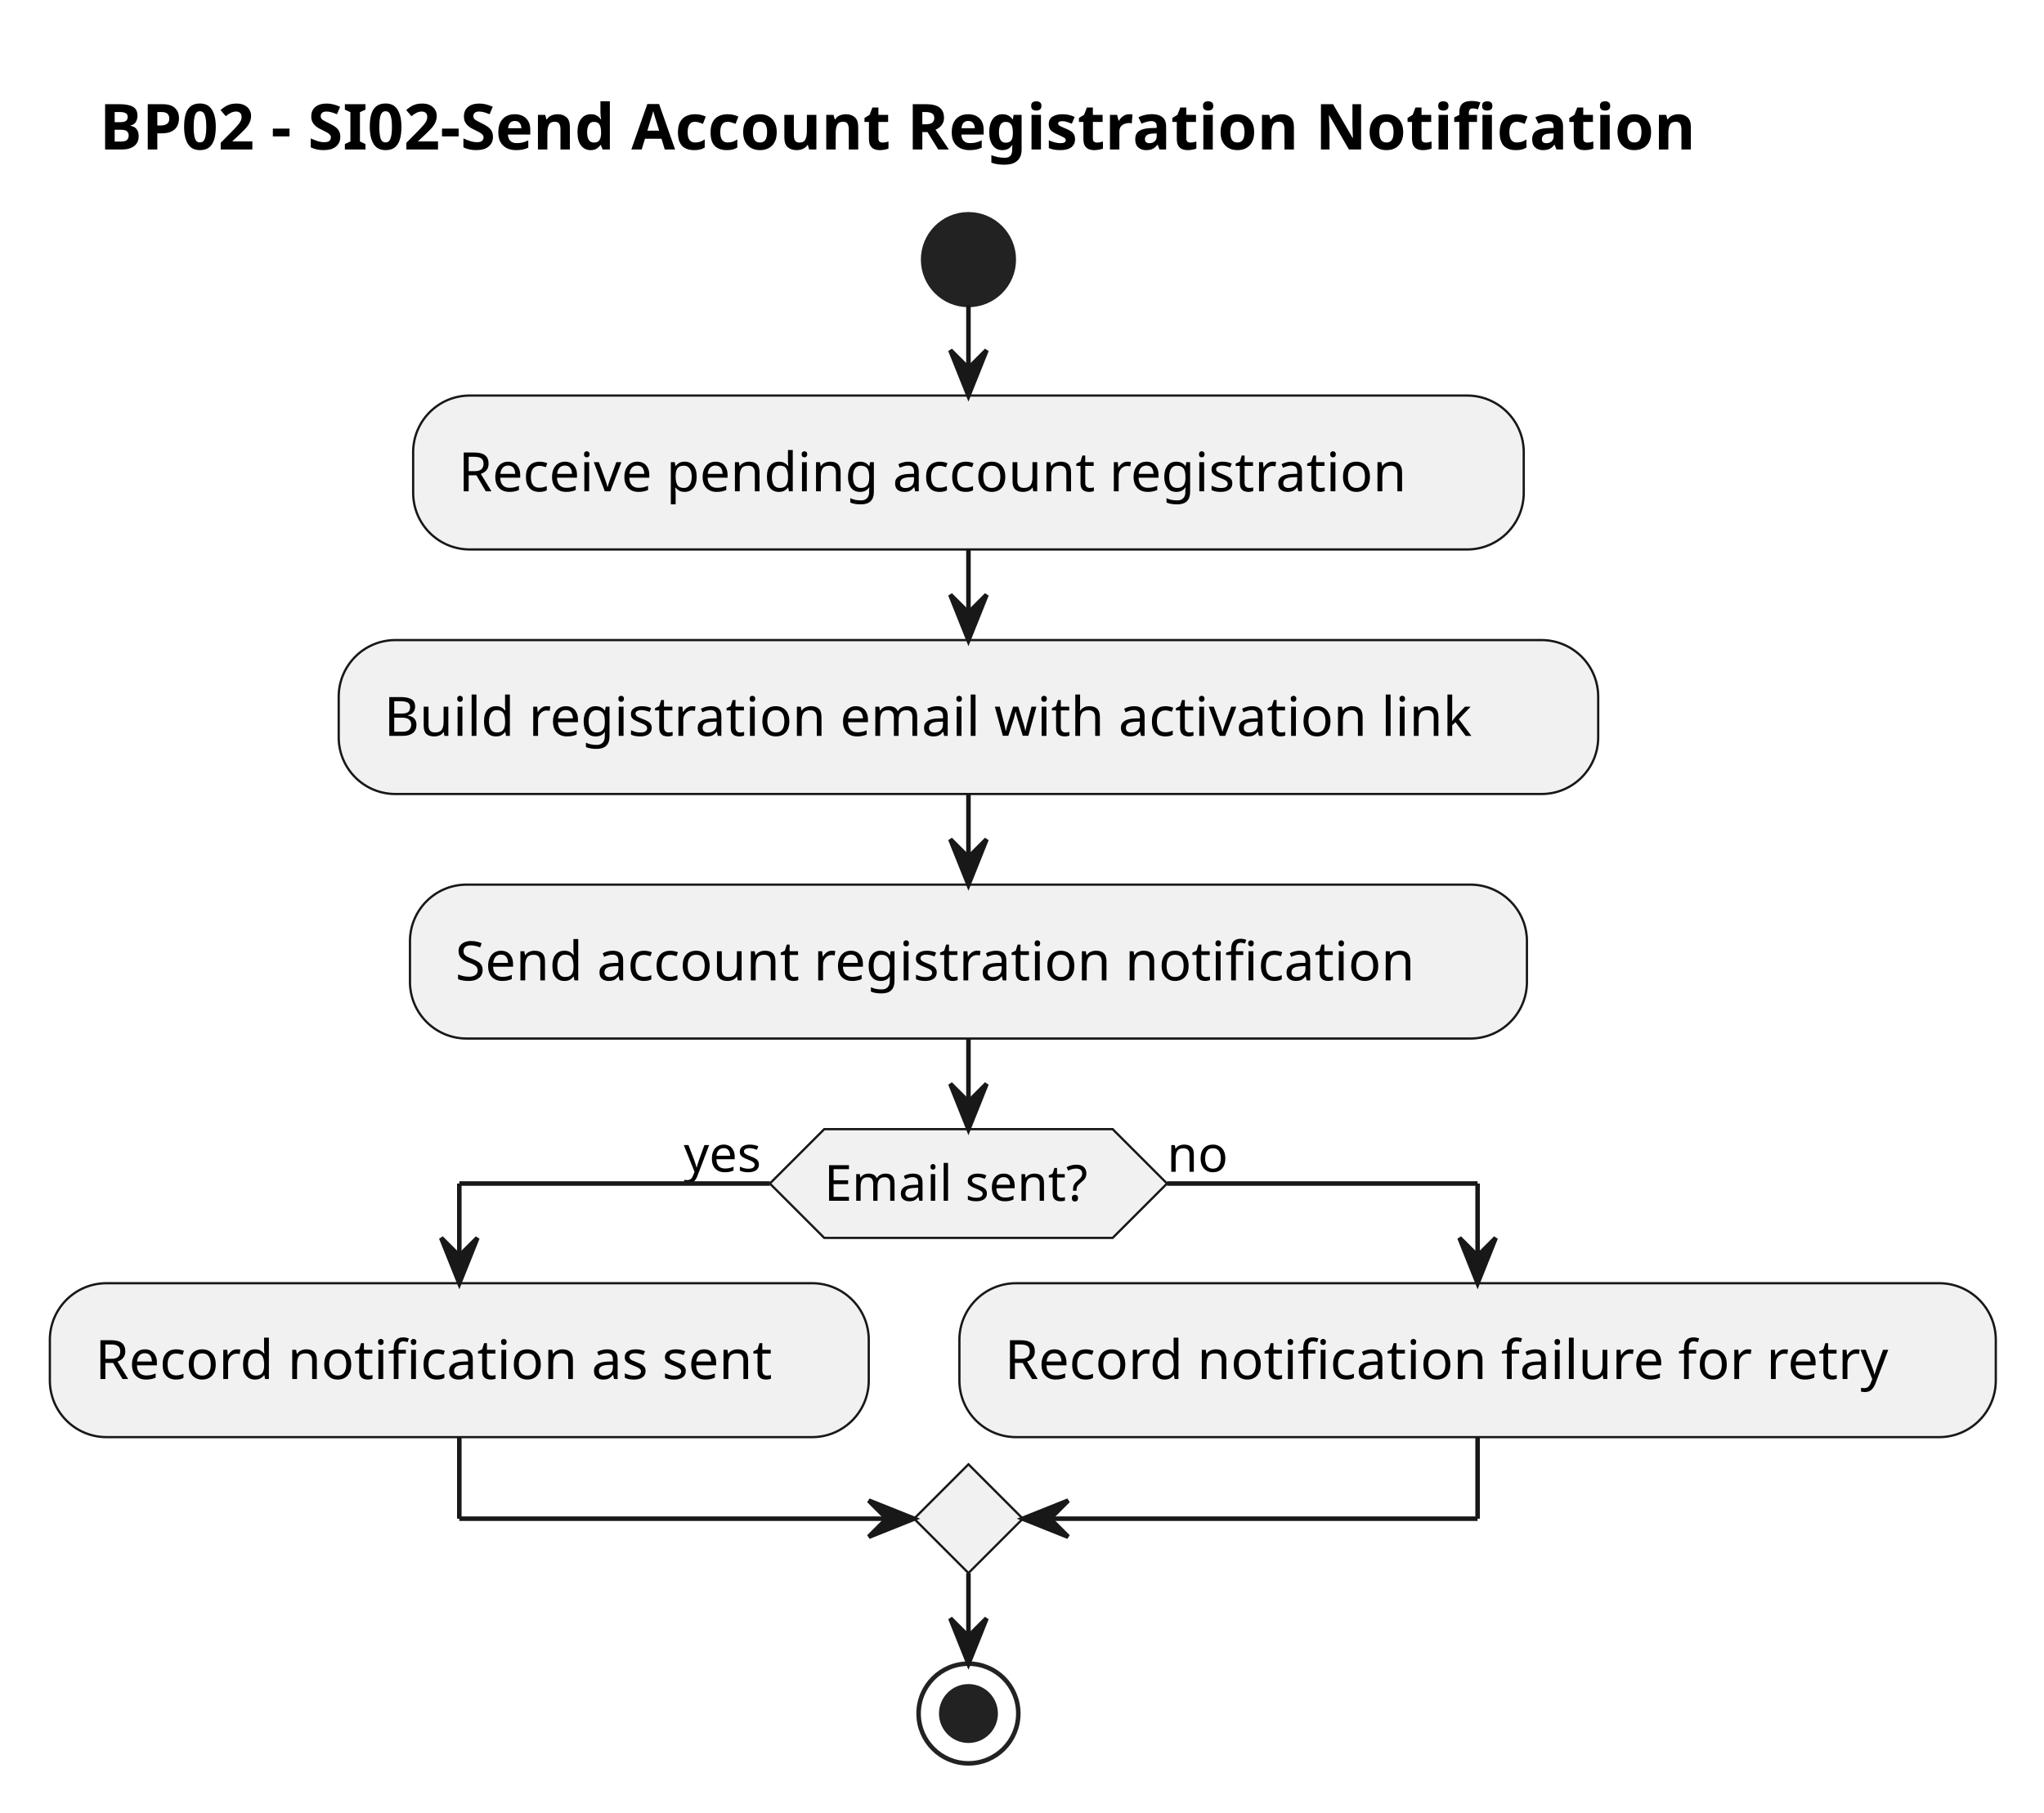
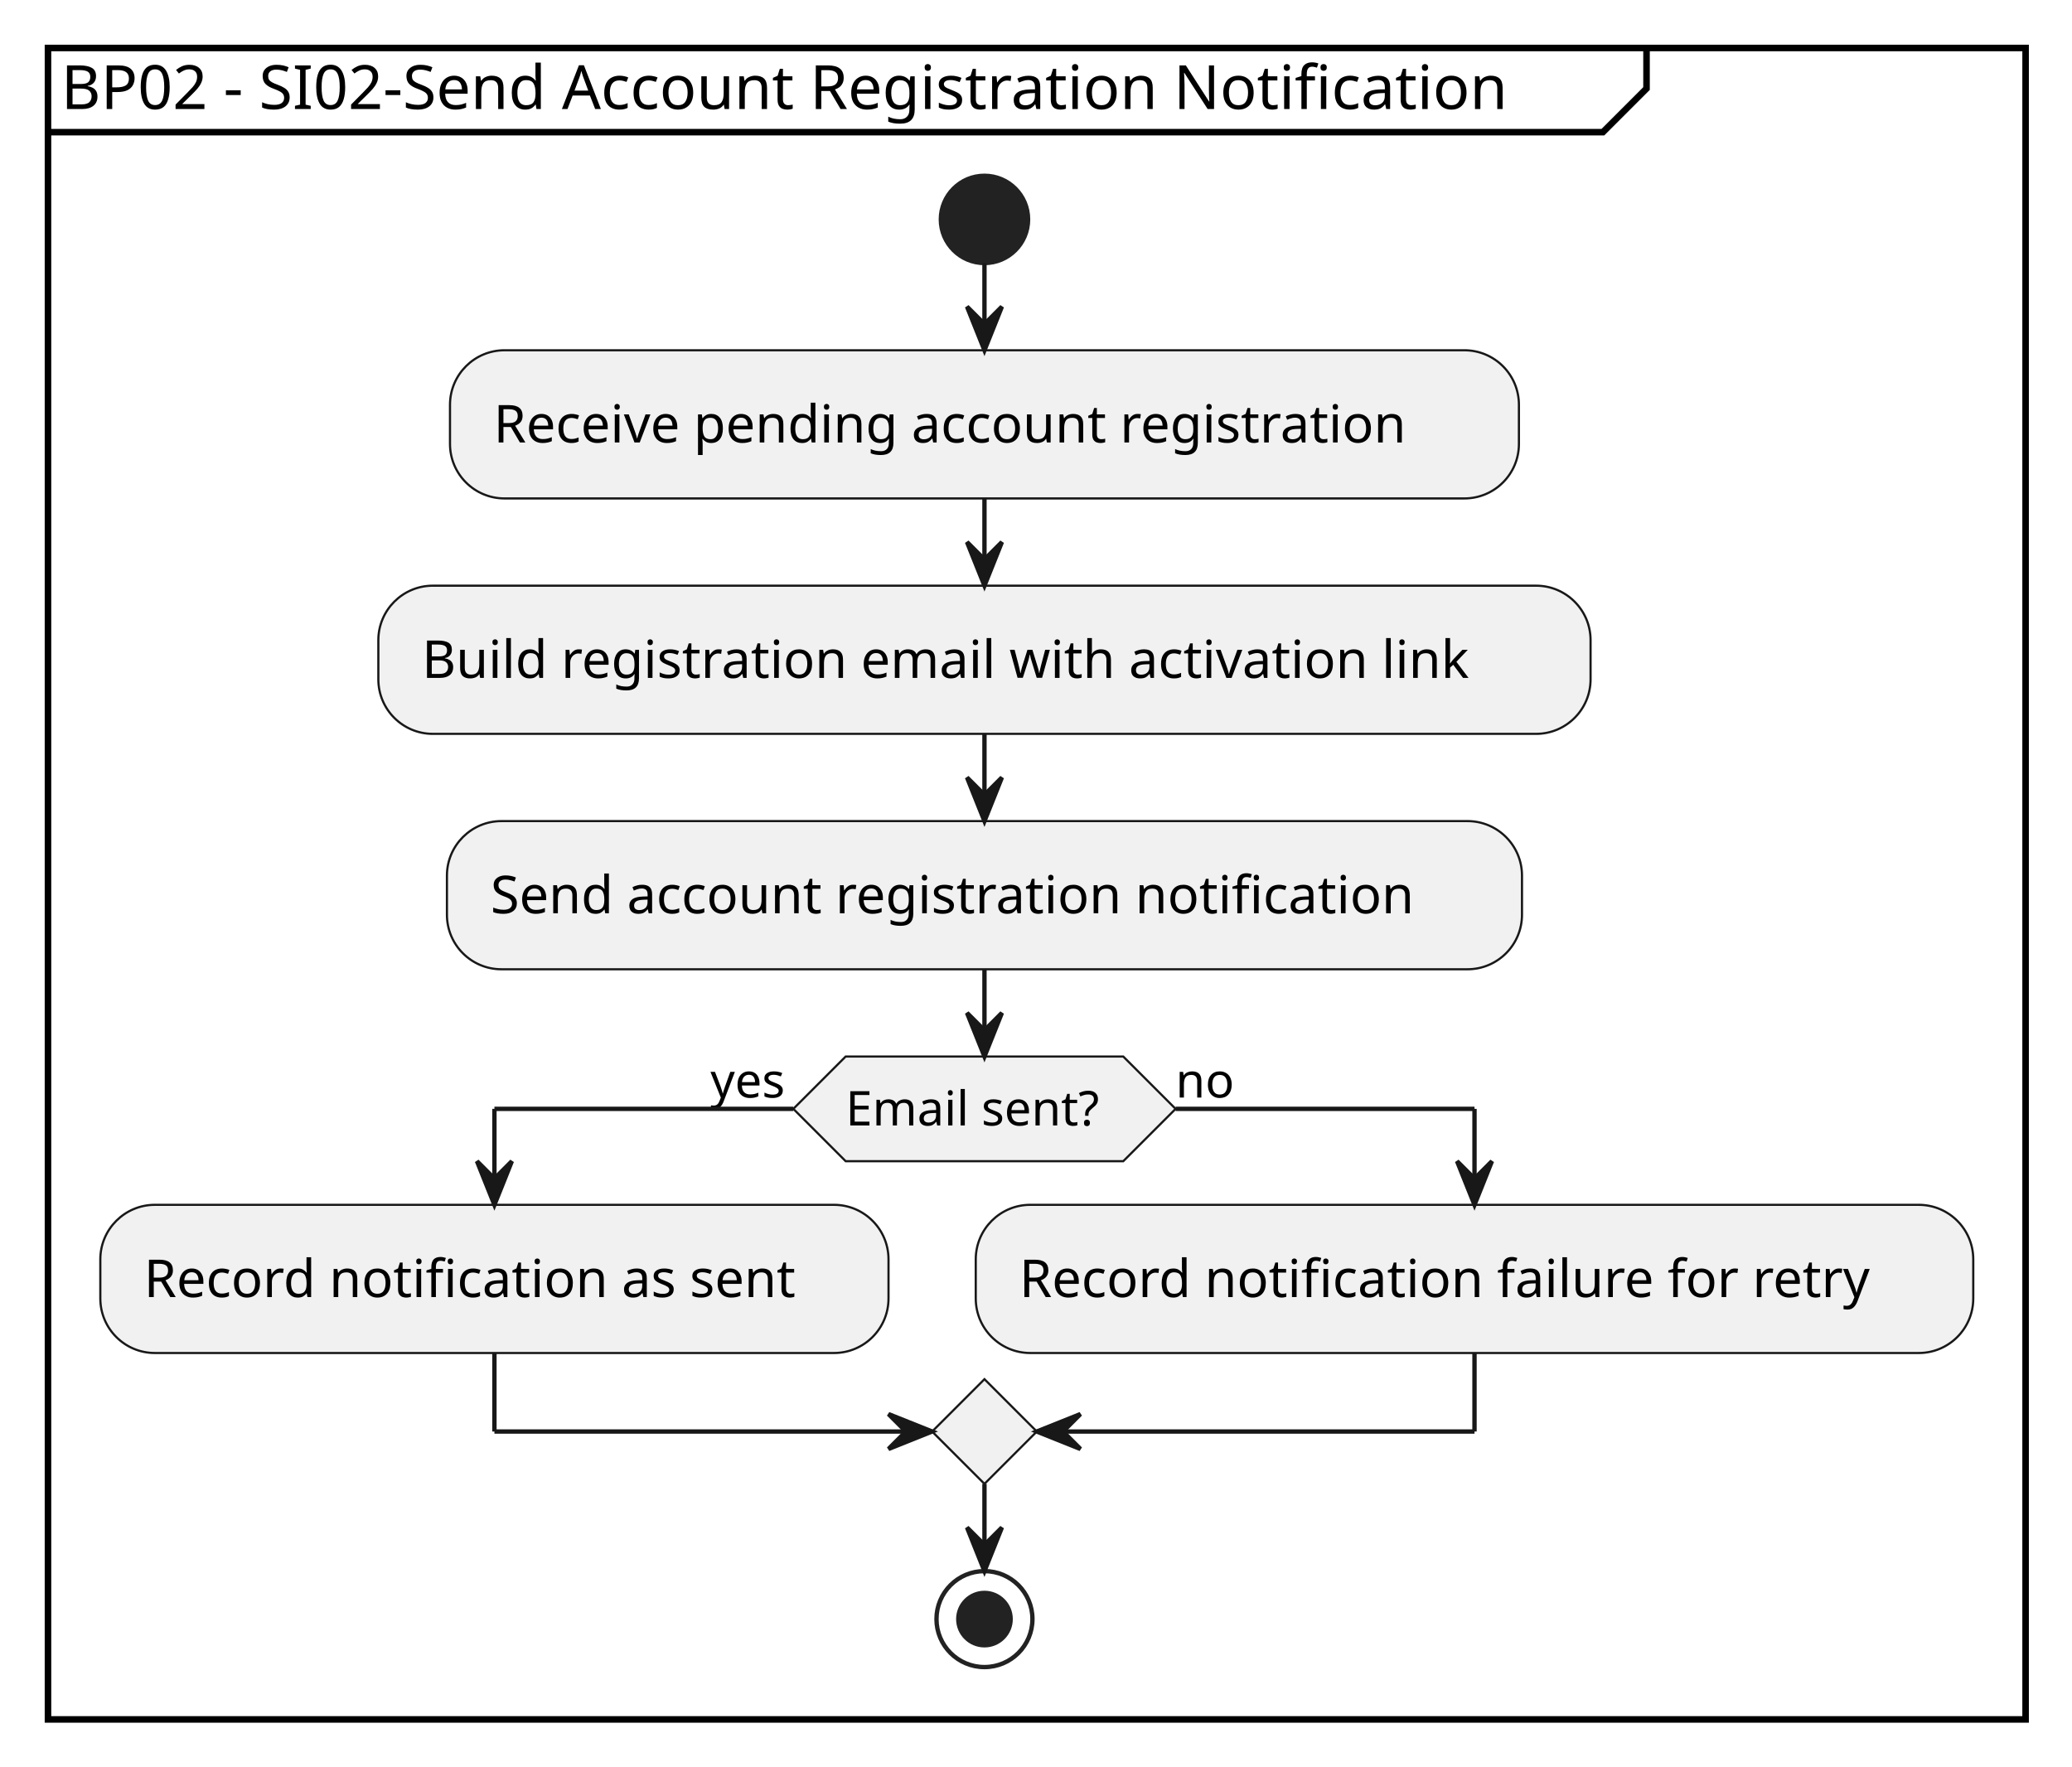
- <svg xmlns="http://www.w3.org/2000/svg" contentStyleType="text/css" data-diagram-type="ACTIVITY" height="400px" preserveAspectRatio="none" style="width:451px;height:400px;background:#FFFFFF;" version="1.1" viewBox="0 0 451 400" width="451px" zoomAndPan="magnify">
+ <svg xmlns="http://www.w3.org/2000/svg" contentStyleType="text/css" data-diagram-type="ACTIVITY" height="405px" preserveAspectRatio="none" style="width:475px;height:405px;background:#FFFFFF;" version="1.1" viewBox="0 0 475 405" width="475px" zoomAndPan="magnify">
  <defs />
  <g>
-     <g class="title" data-source-line="1">
-       <text fill="#000000" font-family="sans-serif" font-size="14" font-weight="bold" lengthAdjust="spacing" textLength="404.51" x="21.927" y="32.995">BP02 - SI02-Send Account Registration Notification</text>
-     </g>
-     <ellipse cx="213.685" cy="57.297" fill="#222222" rx="10" ry="10" style="stroke:#222222;stroke-width:1;" />
-     <rect fill="#F1F1F1" height="33.969" rx="12.5" ry="12.5" style="stroke:#181818;stroke-width:0.5;" width="245.047" x="91.161" y="87.297" />
-     <text fill="#000000" font-family="sans-serif" font-size="12" lengthAdjust="spacing" textLength="225.047" x="101.161" y="108.436">Receive pending account registration</text>
-     <rect fill="#F1F1F1" height="33.969" rx="12.5" ry="12.5" style="stroke:#181818;stroke-width:0.5;" width="277.9" x="74.734" y="141.266" />
-     <text fill="#000000" font-family="sans-serif" font-size="12" lengthAdjust="spacing" textLength="257.9" x="84.734" y="162.404">Build registration email with activation link</text>
-     <rect fill="#F1F1F1" height="33.969" rx="12.5" ry="12.5" style="stroke:#181818;stroke-width:0.5;" width="246.453" x="90.458" y="195.234" />
-     <text fill="#000000" font-family="sans-serif" font-size="12" lengthAdjust="spacing" textLength="226.453" x="100.458" y="216.373">Send account registration notification</text>
-     <polygon fill="#F1F1F1" points="181.866,249.203,245.503,249.203,257.503,261.203,245.503,273.203,181.866,273.203,169.866,261.203,181.866,249.203" style="stroke:#181818;stroke-width:0.5;" />
-     <text fill="#000000" font-family="sans-serif" font-size="11" lengthAdjust="spacing" textLength="63.637" x="181.866" y="265.011">Email sent?</text>
-     <text fill="#000000" font-family="sans-serif" font-size="11" lengthAdjust="spacing" textLength="19.008" x="150.858" y="258.609">yes</text>
-     <text fill="#000000" font-family="sans-serif" font-size="11" lengthAdjust="spacing" textLength="13.702" x="257.503" y="258.609">no</text>
-     <rect fill="#F1F1F1" height="33.969" rx="12.5" ry="12.5" style="stroke:#181818;stroke-width:0.5;" width="180.688" x="11" y="283.203" />
-     <text fill="#000000" font-family="sans-serif" font-size="12" lengthAdjust="spacing" textLength="160.688" x="21" y="304.342">Record notification as sent</text>
-     <rect fill="#F1F1F1" height="33.969" rx="12.5" ry="12.5" style="stroke:#181818;stroke-width:0.5;" width="228.676" x="211.688" y="283.203" />
-     <text fill="#000000" font-family="sans-serif" font-size="12" lengthAdjust="spacing" textLength="208.676" x="221.688" y="304.342">Record notification failure for retry</text>
-     <polygon fill="#F1F1F1" points="213.685,323.172,225.685,335.172,213.685,347.172,201.685,335.172,213.685,323.172" style="stroke:#181818;stroke-width:0.5;" />
-     <ellipse cx="213.685" cy="378.172" fill="none" rx="11" ry="11" style="stroke:#222222;stroke-width:1;" />
-     <ellipse cx="213.685" cy="378.172" fill="#222222" rx="6" ry="6" style="stroke:#222222;stroke-width:1;" />
-     <line style="stroke:#181818;stroke-width:1;" x1="213.685" x2="213.685" y1="67.297" y2="87.297" />
-     <polygon fill="#181818" points="209.685,77.297,213.685,87.297,217.685,77.297,213.685,81.297" style="stroke:#181818;stroke-width:1;" />
-     <line style="stroke:#181818;stroke-width:1;" x1="213.685" x2="213.685" y1="121.266" y2="141.266" />
-     <polygon fill="#181818" points="209.685,131.266,213.685,141.266,217.685,131.266,213.685,135.266" style="stroke:#181818;stroke-width:1;" />
-     <line style="stroke:#181818;stroke-width:1;" x1="213.685" x2="213.685" y1="175.234" y2="195.234" />
-     <polygon fill="#181818" points="209.685,185.234,213.685,195.234,217.685,185.234,213.685,189.234" style="stroke:#181818;stroke-width:1;" />
-     <line style="stroke:#181818;stroke-width:1;" x1="169.866" x2="101.344" y1="261.203" y2="261.203" />
-     <line style="stroke:#181818;stroke-width:1;" x1="101.344" x2="101.344" y1="261.203" y2="283.203" />
-     <polygon fill="#181818" points="97.344,273.203,101.344,283.203,105.344,273.203,101.344,277.203" style="stroke:#181818;stroke-width:1;" />
-     <line style="stroke:#181818;stroke-width:1;" x1="257.503" x2="326.025" y1="261.203" y2="261.203" />
-     <line style="stroke:#181818;stroke-width:1;" x1="326.025" x2="326.025" y1="261.203" y2="283.203" />
-     <polygon fill="#181818" points="322.025,273.203,326.025,283.203,330.025,273.203,326.025,277.203" style="stroke:#181818;stroke-width:1;" />
-     <line style="stroke:#181818;stroke-width:1;" x1="101.344" x2="101.344" y1="317.172" y2="335.172" />
-     <line style="stroke:#181818;stroke-width:1;" x1="101.344" x2="201.685" y1="335.172" y2="335.172" />
-     <polygon fill="#181818" points="191.685,331.172,201.685,335.172,191.685,339.172,195.685,335.172" style="stroke:#181818;stroke-width:1;" />
-     <line style="stroke:#181818;stroke-width:1;" x1="326.025" x2="326.025" y1="317.172" y2="335.172" />
-     <line style="stroke:#181818;stroke-width:1;" x1="326.025" x2="225.685" y1="335.172" y2="335.172" />
-     <polygon fill="#181818" points="235.685,331.172,225.685,335.172,235.685,339.172,231.685,335.172" style="stroke:#181818;stroke-width:1;" />
-     <line style="stroke:#181818;stroke-width:1;" x1="213.685" x2="213.685" y1="229.203" y2="249.203" />
-     <polygon fill="#181818" points="209.685,239.203,213.685,249.203,217.685,239.203,213.685,243.203" style="stroke:#181818;stroke-width:1;" />
-     <line style="stroke:#181818;stroke-width:1;" x1="213.685" x2="213.685" y1="347.172" y2="367.172" />
-     <polygon fill="#181818" points="209.685,357.172,213.685,367.172,217.685,357.172,213.685,361.172" style="stroke:#181818;stroke-width:1;" />
+     <rect fill="none" height="383.172" style="stroke:#000000;stroke-width:1.5;" width="453.363" x="11" y="11" />
+     <path d="M377.46,11 L377.46,20.297 L367.46,30.297 L11,30.297" fill="none" style="stroke:#000000;stroke-width:1.5;" />
+     <text fill="#000000" font-family="sans-serif" font-size="14" lengthAdjust="spacing" textLength="356.46" x="14" y="24.995">BP02 - SI02-Send Account Registration Notification</text>
+     <ellipse cx="225.685" cy="50.297" fill="#222222" rx="10" ry="10" style="stroke:#222222;stroke-width:1;" />
+     <rect fill="#F1F1F1" height="33.969" rx="12.5" ry="12.5" style="stroke:#181818;stroke-width:0.5;" width="245.047" x="103.161" y="80.297" />
+     <text fill="#000000" font-family="sans-serif" font-size="12" lengthAdjust="spacing" textLength="225.047" x="113.161" y="101.436">Receive pending account registration</text>
+     <rect fill="#F1F1F1" height="33.969" rx="12.5" ry="12.5" style="stroke:#181818;stroke-width:0.5;" width="277.9" x="86.734" y="134.266" />
+     <text fill="#000000" font-family="sans-serif" font-size="12" lengthAdjust="spacing" textLength="257.9" x="96.734" y="155.404">Build registration email with activation link</text>
+     <rect fill="#F1F1F1" height="33.969" rx="12.5" ry="12.5" style="stroke:#181818;stroke-width:0.5;" width="246.453" x="102.458" y="188.234" />
+     <text fill="#000000" font-family="sans-serif" font-size="12" lengthAdjust="spacing" textLength="226.453" x="112.458" y="209.373">Send account registration notification</text>
+     <polygon fill="#F1F1F1" points="193.866,242.203,257.503,242.203,269.503,254.203,257.503,266.203,193.866,266.203,181.866,254.203,193.866,242.203" style="stroke:#181818;stroke-width:0.5;" />
+     <text fill="#000000" font-family="sans-serif" font-size="11" lengthAdjust="spacing" textLength="63.637" x="193.866" y="258.011">Email sent?</text>
+     <text fill="#000000" font-family="sans-serif" font-size="11" lengthAdjust="spacing" textLength="19.008" x="162.858" y="251.609">yes</text>
+     <text fill="#000000" font-family="sans-serif" font-size="11" lengthAdjust="spacing" textLength="13.702" x="269.503" y="251.609">no</text>
+     <rect fill="#F1F1F1" height="33.969" rx="12.5" ry="12.5" style="stroke:#181818;stroke-width:0.5;" width="180.688" x="23" y="276.203" />
+     <text fill="#000000" font-family="sans-serif" font-size="12" lengthAdjust="spacing" textLength="160.688" x="33" y="297.342">Record notification as sent</text>
+     <rect fill="#F1F1F1" height="33.969" rx="12.5" ry="12.5" style="stroke:#181818;stroke-width:0.5;" width="228.676" x="223.688" y="276.203" />
+     <text fill="#000000" font-family="sans-serif" font-size="12" lengthAdjust="spacing" textLength="208.676" x="233.688" y="297.342">Record notification failure for retry</text>
+     <polygon fill="#F1F1F1" points="225.685,316.172,237.685,328.172,225.685,340.172,213.685,328.172,225.685,316.172" style="stroke:#181818;stroke-width:0.5;" />
+     <ellipse cx="225.685" cy="371.172" fill="none" rx="11" ry="11" style="stroke:#222222;stroke-width:1;" />
+     <ellipse cx="225.685" cy="371.172" fill="#222222" rx="6" ry="6" style="stroke:#222222;stroke-width:1;" />
+     <line style="stroke:#181818;stroke-width:1;" x1="225.685" x2="225.685" y1="60.297" y2="80.297" />
+     <polygon fill="#181818" points="221.685,70.297,225.685,80.297,229.685,70.297,225.685,74.297" style="stroke:#181818;stroke-width:1;" />
+     <line style="stroke:#181818;stroke-width:1;" x1="225.685" x2="225.685" y1="114.266" y2="134.266" />
+     <polygon fill="#181818" points="221.685,124.266,225.685,134.266,229.685,124.266,225.685,128.266" style="stroke:#181818;stroke-width:1;" />
+     <line style="stroke:#181818;stroke-width:1;" x1="225.685" x2="225.685" y1="168.234" y2="188.234" />
+     <polygon fill="#181818" points="221.685,178.234,225.685,188.234,229.685,178.234,225.685,182.234" style="stroke:#181818;stroke-width:1;" />
+     <line style="stroke:#181818;stroke-width:1;" x1="181.866" x2="113.344" y1="254.203" y2="254.203" />
+     <line style="stroke:#181818;stroke-width:1;" x1="113.344" x2="113.344" y1="254.203" y2="276.203" />
+     <polygon fill="#181818" points="109.344,266.203,113.344,276.203,117.344,266.203,113.344,270.203" style="stroke:#181818;stroke-width:1;" />
+     <line style="stroke:#181818;stroke-width:1;" x1="269.503" x2="338.025" y1="254.203" y2="254.203" />
+     <line style="stroke:#181818;stroke-width:1;" x1="338.025" x2="338.025" y1="254.203" y2="276.203" />
+     <polygon fill="#181818" points="334.025,266.203,338.025,276.203,342.025,266.203,338.025,270.203" style="stroke:#181818;stroke-width:1;" />
+     <line style="stroke:#181818;stroke-width:1;" x1="113.344" x2="113.344" y1="310.172" y2="328.172" />
+     <line style="stroke:#181818;stroke-width:1;" x1="113.344" x2="213.685" y1="328.172" y2="328.172" />
+     <polygon fill="#181818" points="203.685,324.172,213.685,328.172,203.685,332.172,207.685,328.172" style="stroke:#181818;stroke-width:1;" />
+     <line style="stroke:#181818;stroke-width:1;" x1="338.025" x2="338.025" y1="310.172" y2="328.172" />
+     <line style="stroke:#181818;stroke-width:1;" x1="338.025" x2="237.685" y1="328.172" y2="328.172" />
+     <polygon fill="#181818" points="247.685,324.172,237.685,328.172,247.685,332.172,243.685,328.172" style="stroke:#181818;stroke-width:1;" />
+     <line style="stroke:#181818;stroke-width:1;" x1="225.685" x2="225.685" y1="222.203" y2="242.203" />
+     <polygon fill="#181818" points="221.685,232.203,225.685,242.203,229.685,232.203,225.685,236.203" style="stroke:#181818;stroke-width:1;" />
+     <line style="stroke:#181818;stroke-width:1;" x1="225.685" x2="225.685" y1="340.172" y2="360.172" />
+     <polygon fill="#181818" points="221.685,350.172,225.685,360.172,229.685,350.172,225.685,354.172" style="stroke:#181818;stroke-width:1;" />
  </g>
</svg>
